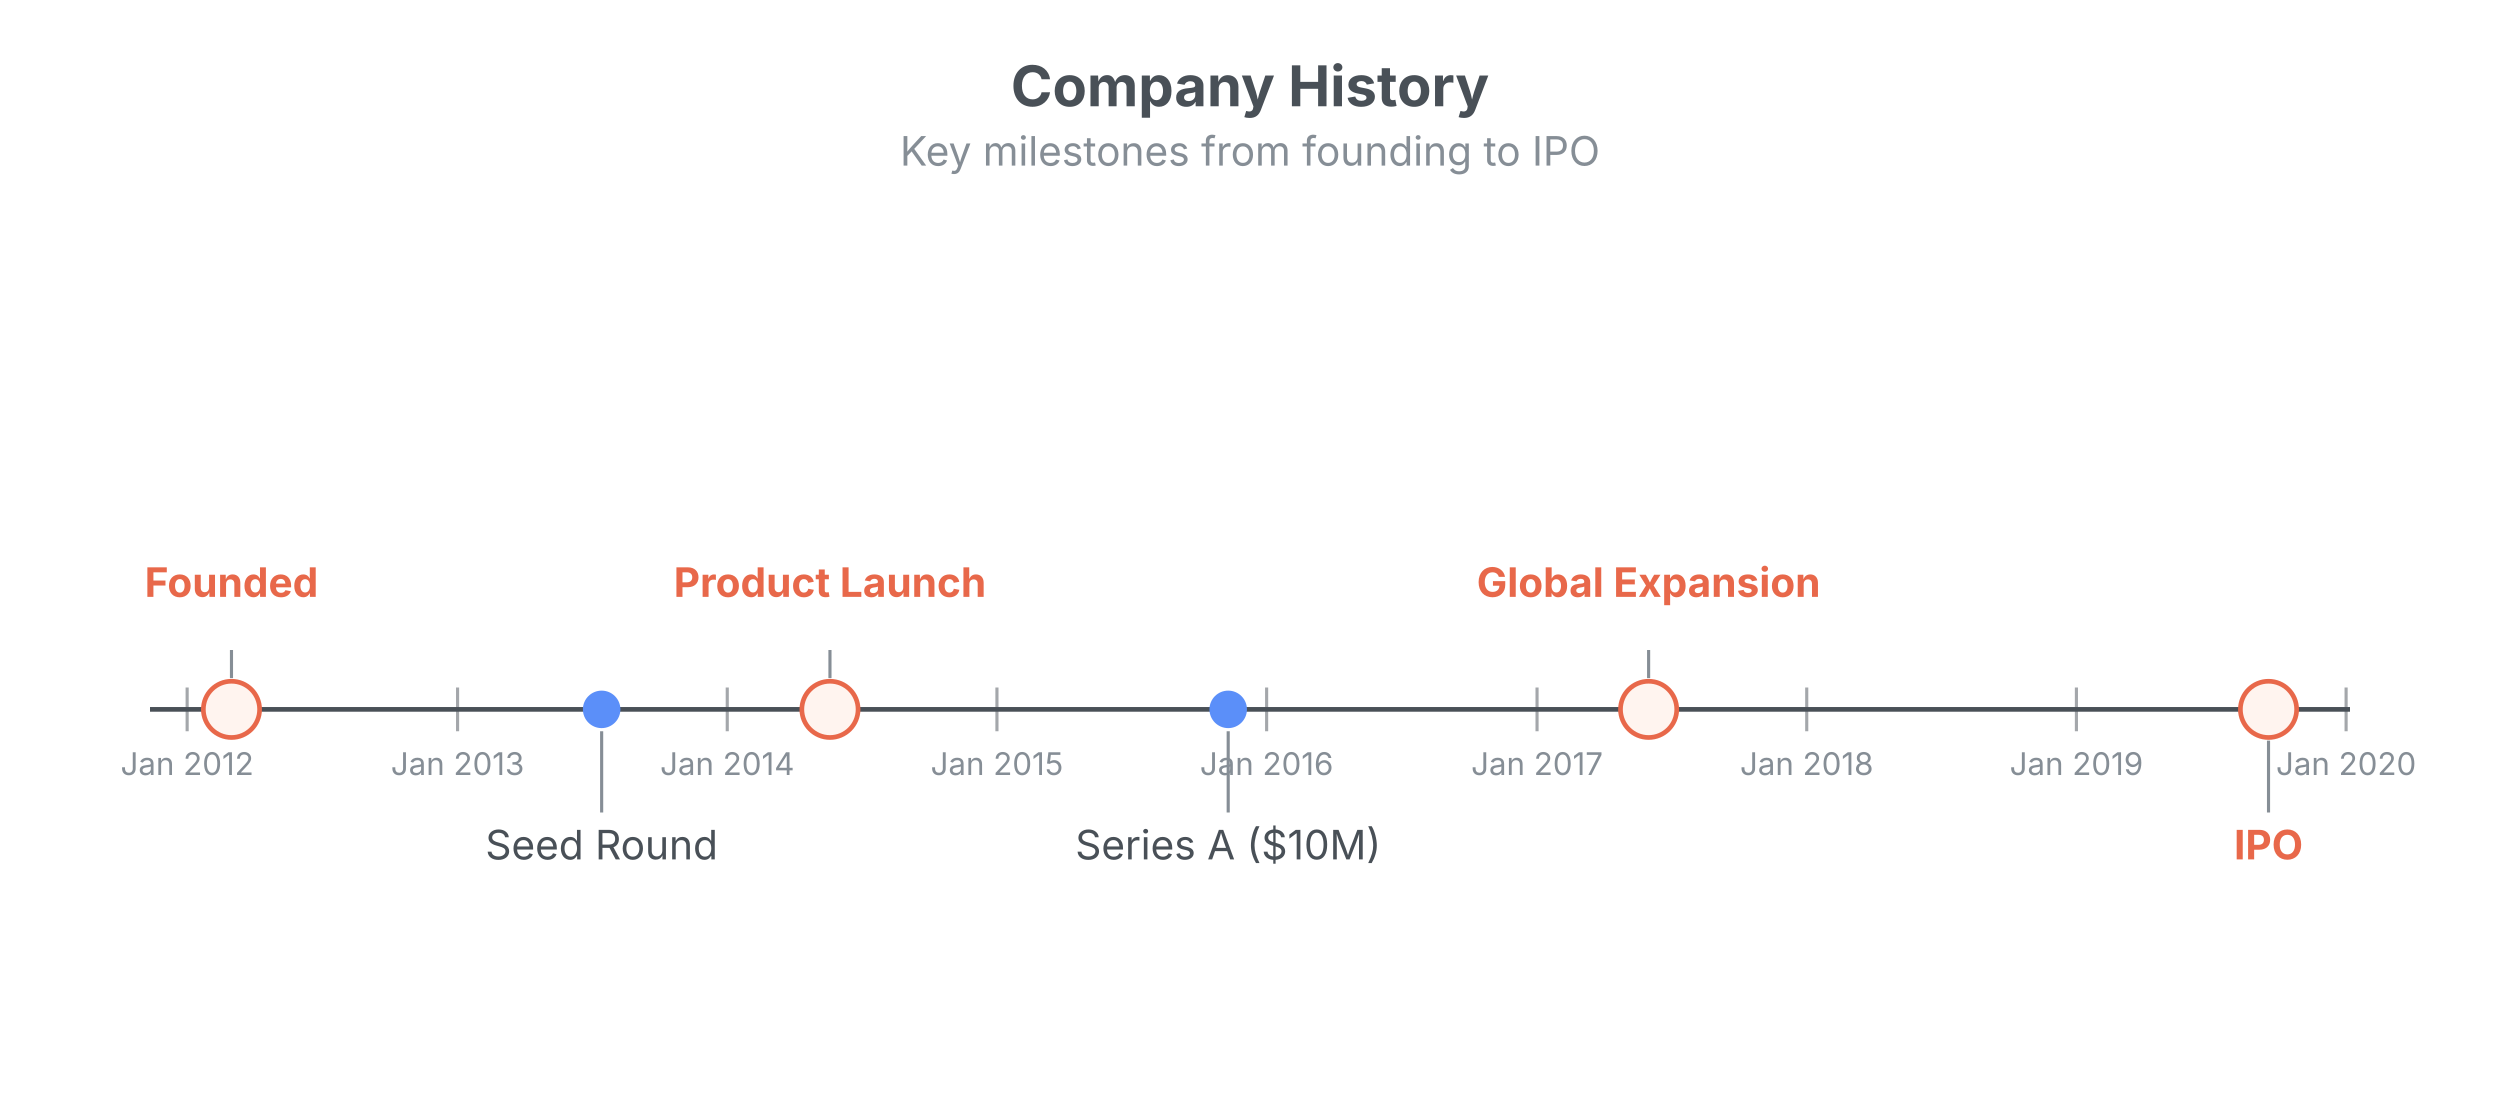
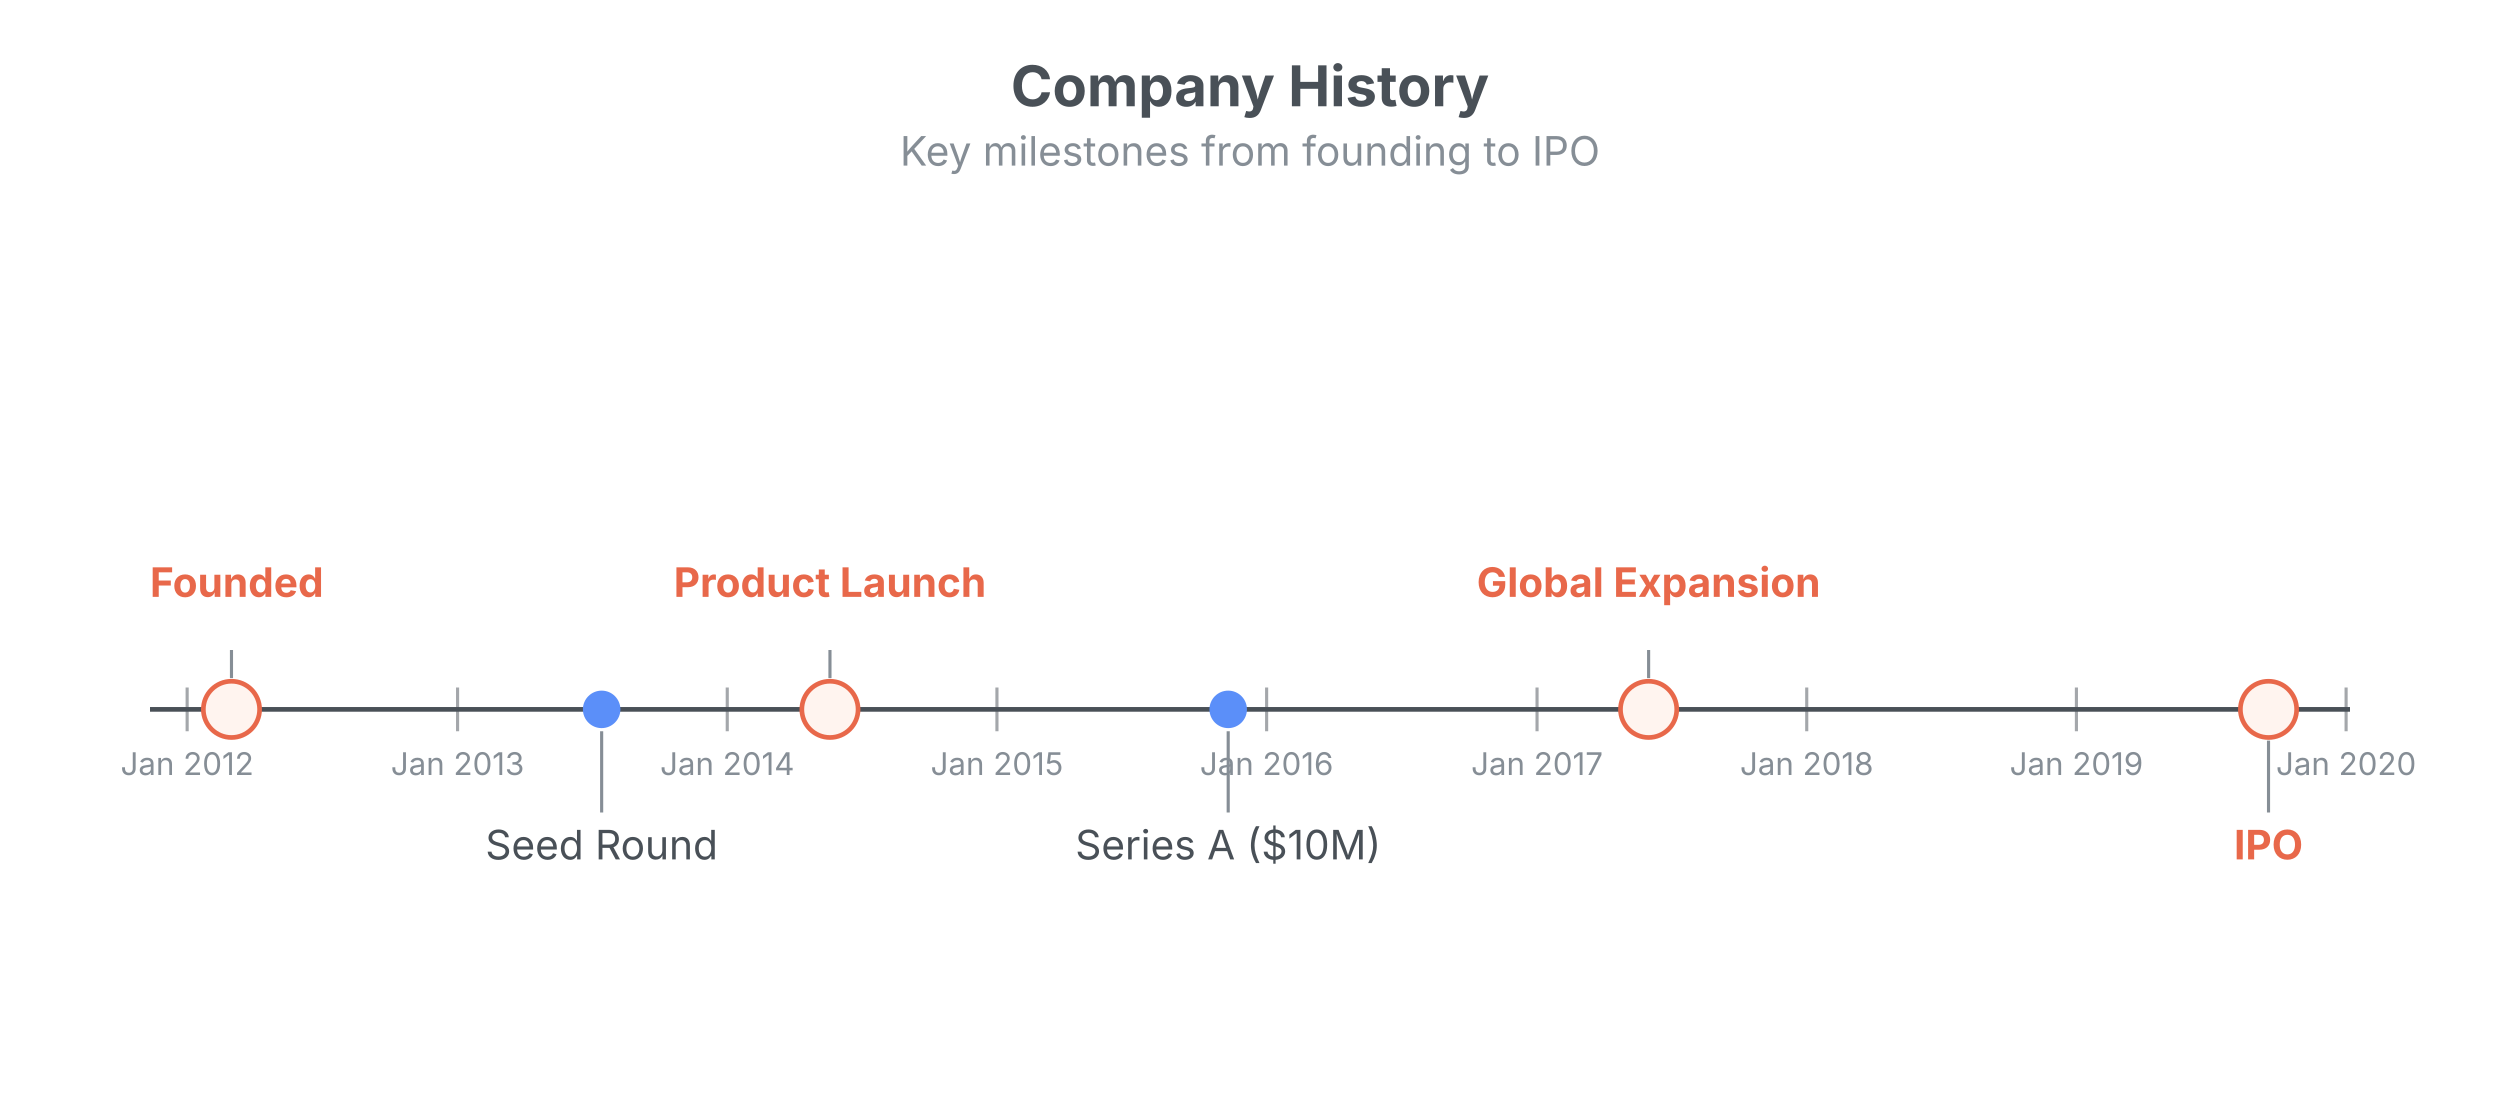
<svg xmlns="http://www.w3.org/2000/svg" width="800" height="357" viewBox="0 0 800 357">
  <text x="400" y="34" text-anchor="middle" font-family="Inter, system-ui, -apple-system, sans-serif" font-size="18" font-weight="700" fill="#495057">Company History</text>
  <text x="400" y="53" text-anchor="middle" font-family="Inter, system-ui, -apple-system, sans-serif" font-size="13" fill="#868e96">Key milestones from founding to IPO</text>
  <g class="timeline-diagram" transform="translate(0,67)">
    <defs />
    <line x1="48" y1="160" x2="752" y2="160" stroke="#495057" stroke-width="1.5" />
    <line x1="59.888" y1="153" x2="59.888" y2="167" stroke="#495057" stroke-width="1" opacity="0.5" />
    <text x="59.888" y="181" text-anchor="middle" font-family="Inter, system-ui, -apple-system, sans-serif" font-size="10" fill="#868e96">Jan 2012</text>
    <line x1="146.423" y1="153" x2="146.423" y2="167" stroke="#495057" stroke-width="1" opacity="0.5" />
    <text x="146.423" y="181" text-anchor="middle" font-family="Inter, system-ui, -apple-system, sans-serif" font-size="10" fill="#868e96">Jan 2013</text>
    <line x1="232.722" y1="153" x2="232.722" y2="167" stroke="#495057" stroke-width="1" opacity="0.5" />
    <text x="232.722" y="181" text-anchor="middle" font-family="Inter, system-ui, -apple-system, sans-serif" font-size="10" fill="#868e96">Jan 2014</text>
    <line x1="319.021" y1="153" x2="319.021" y2="167" stroke="#495057" stroke-width="1" opacity="0.5" />
    <text x="319.021" y="181" text-anchor="middle" font-family="Inter, system-ui, -apple-system, sans-serif" font-size="10" fill="#868e96">Jan 2015</text>
    <line x1="405.32" y1="153" x2="405.32" y2="167" stroke="#495057" stroke-width="1" opacity="0.5" />
    <text x="405.32" y="181" text-anchor="middle" font-family="Inter, system-ui, -apple-system, sans-serif" font-size="10" fill="#868e96">Jan 2016</text>
    <line x1="491.855" y1="153" x2="491.855" y2="167" stroke="#495057" stroke-width="1" opacity="0.5" />
    <text x="491.855" y="181" text-anchor="middle" font-family="Inter, system-ui, -apple-system, sans-serif" font-size="10" fill="#868e96">Jan 2017</text>
    <line x1="578.154" y1="153" x2="578.154" y2="167" stroke="#495057" stroke-width="1" opacity="0.5" />
    <text x="578.154" y="181" text-anchor="middle" font-family="Inter, system-ui, -apple-system, sans-serif" font-size="10" fill="#868e96">Jan 2018</text>
    <line x1="664.453" y1="153" x2="664.453" y2="167" stroke="#495057" stroke-width="1" opacity="0.5" />
    <text x="664.453" y="181" text-anchor="middle" font-family="Inter, system-ui, -apple-system, sans-serif" font-size="10" fill="#868e96">Jan 2019</text>
    <line x1="750.752" y1="153" x2="750.752" y2="167" stroke="#495057" stroke-width="1" opacity="0.5" />
    <text x="750.752" y="181" text-anchor="middle" font-family="Inter, system-ui, -apple-system, sans-serif" font-size="10" fill="#868e96">Jan 2020</text>
    <line x1="74.074" y1="150" x2="74.074" y2="141" stroke="#868e96" stroke-width="1" />
    <circle cx="74.074" cy="160" r="9" fill="#fff4ef" stroke="#e8684a" stroke-width="1.5" />
-     <text x="74.074" y="124" text-anchor="middle" font-family="Inter, system-ui, -apple-system, sans-serif" font-size="13" font-weight="700" fill="#e8684a">Founded</text>
+     <text x="48" y="124" text-anchor="start" font-family="Inter, system-ui, -apple-system, sans-serif" font-size="13" font-weight="700" fill="#e8684a">Founded</text>
    <line x1="192.528" y1="167" x2="192.528" y2="193" stroke="#868e96" stroke-width="1" />
    <circle cx="192.528" cy="160" r="6" fill="#5b8ff9" stroke="none" stroke-width="1.5" />
    <text x="192.528" y="208" text-anchor="middle" font-family="Inter, system-ui, -apple-system, sans-serif" font-size="13" font-weight="400" fill="#495057">Seed Round</text>
    <line x1="265.587" y1="150" x2="265.587" y2="141" stroke="#868e96" stroke-width="1" />
    <circle cx="265.587" cy="160" r="9" fill="#fff4ef" stroke="#e8684a" stroke-width="1.5" />
    <text x="265.587" y="124" text-anchor="middle" font-family="Inter, system-ui, -apple-system, sans-serif" font-size="13" font-weight="700" fill="#e8684a">Product Launch</text>
    <line x1="393.025" y1="167" x2="393.025" y2="193" stroke="#868e96" stroke-width="1" />
    <circle cx="393.025" cy="160" r="6" fill="#5b8ff9" stroke="none" stroke-width="1.5" />
    <text x="393.025" y="208" text-anchor="middle" font-family="Inter, system-ui, -apple-system, sans-serif" font-size="13" font-weight="400" fill="#495057">Series A ($10M)</text>
    <line x1="527.557" y1="150" x2="527.557" y2="141" stroke="#868e96" stroke-width="1" />
    <circle cx="527.557" cy="160" r="9" fill="#fff4ef" stroke="#e8684a" stroke-width="1.5" />
    <text x="527.557" y="124" text-anchor="middle" font-family="Inter, system-ui, -apple-system, sans-serif" font-size="13" font-weight="700" fill="#e8684a">Global Expansion</text>
    <line x1="725.926" y1="170" x2="725.926" y2="193" stroke="#868e96" stroke-width="1" />
    <circle cx="725.926" cy="160" r="9" fill="#fff4ef" stroke="#e8684a" stroke-width="1.5" />
    <text x="725.926" y="208" text-anchor="middle" font-family="Inter, system-ui, -apple-system, sans-serif" font-size="13" font-weight="700" fill="#e8684a">IPO</text>
  </g>
</svg>
